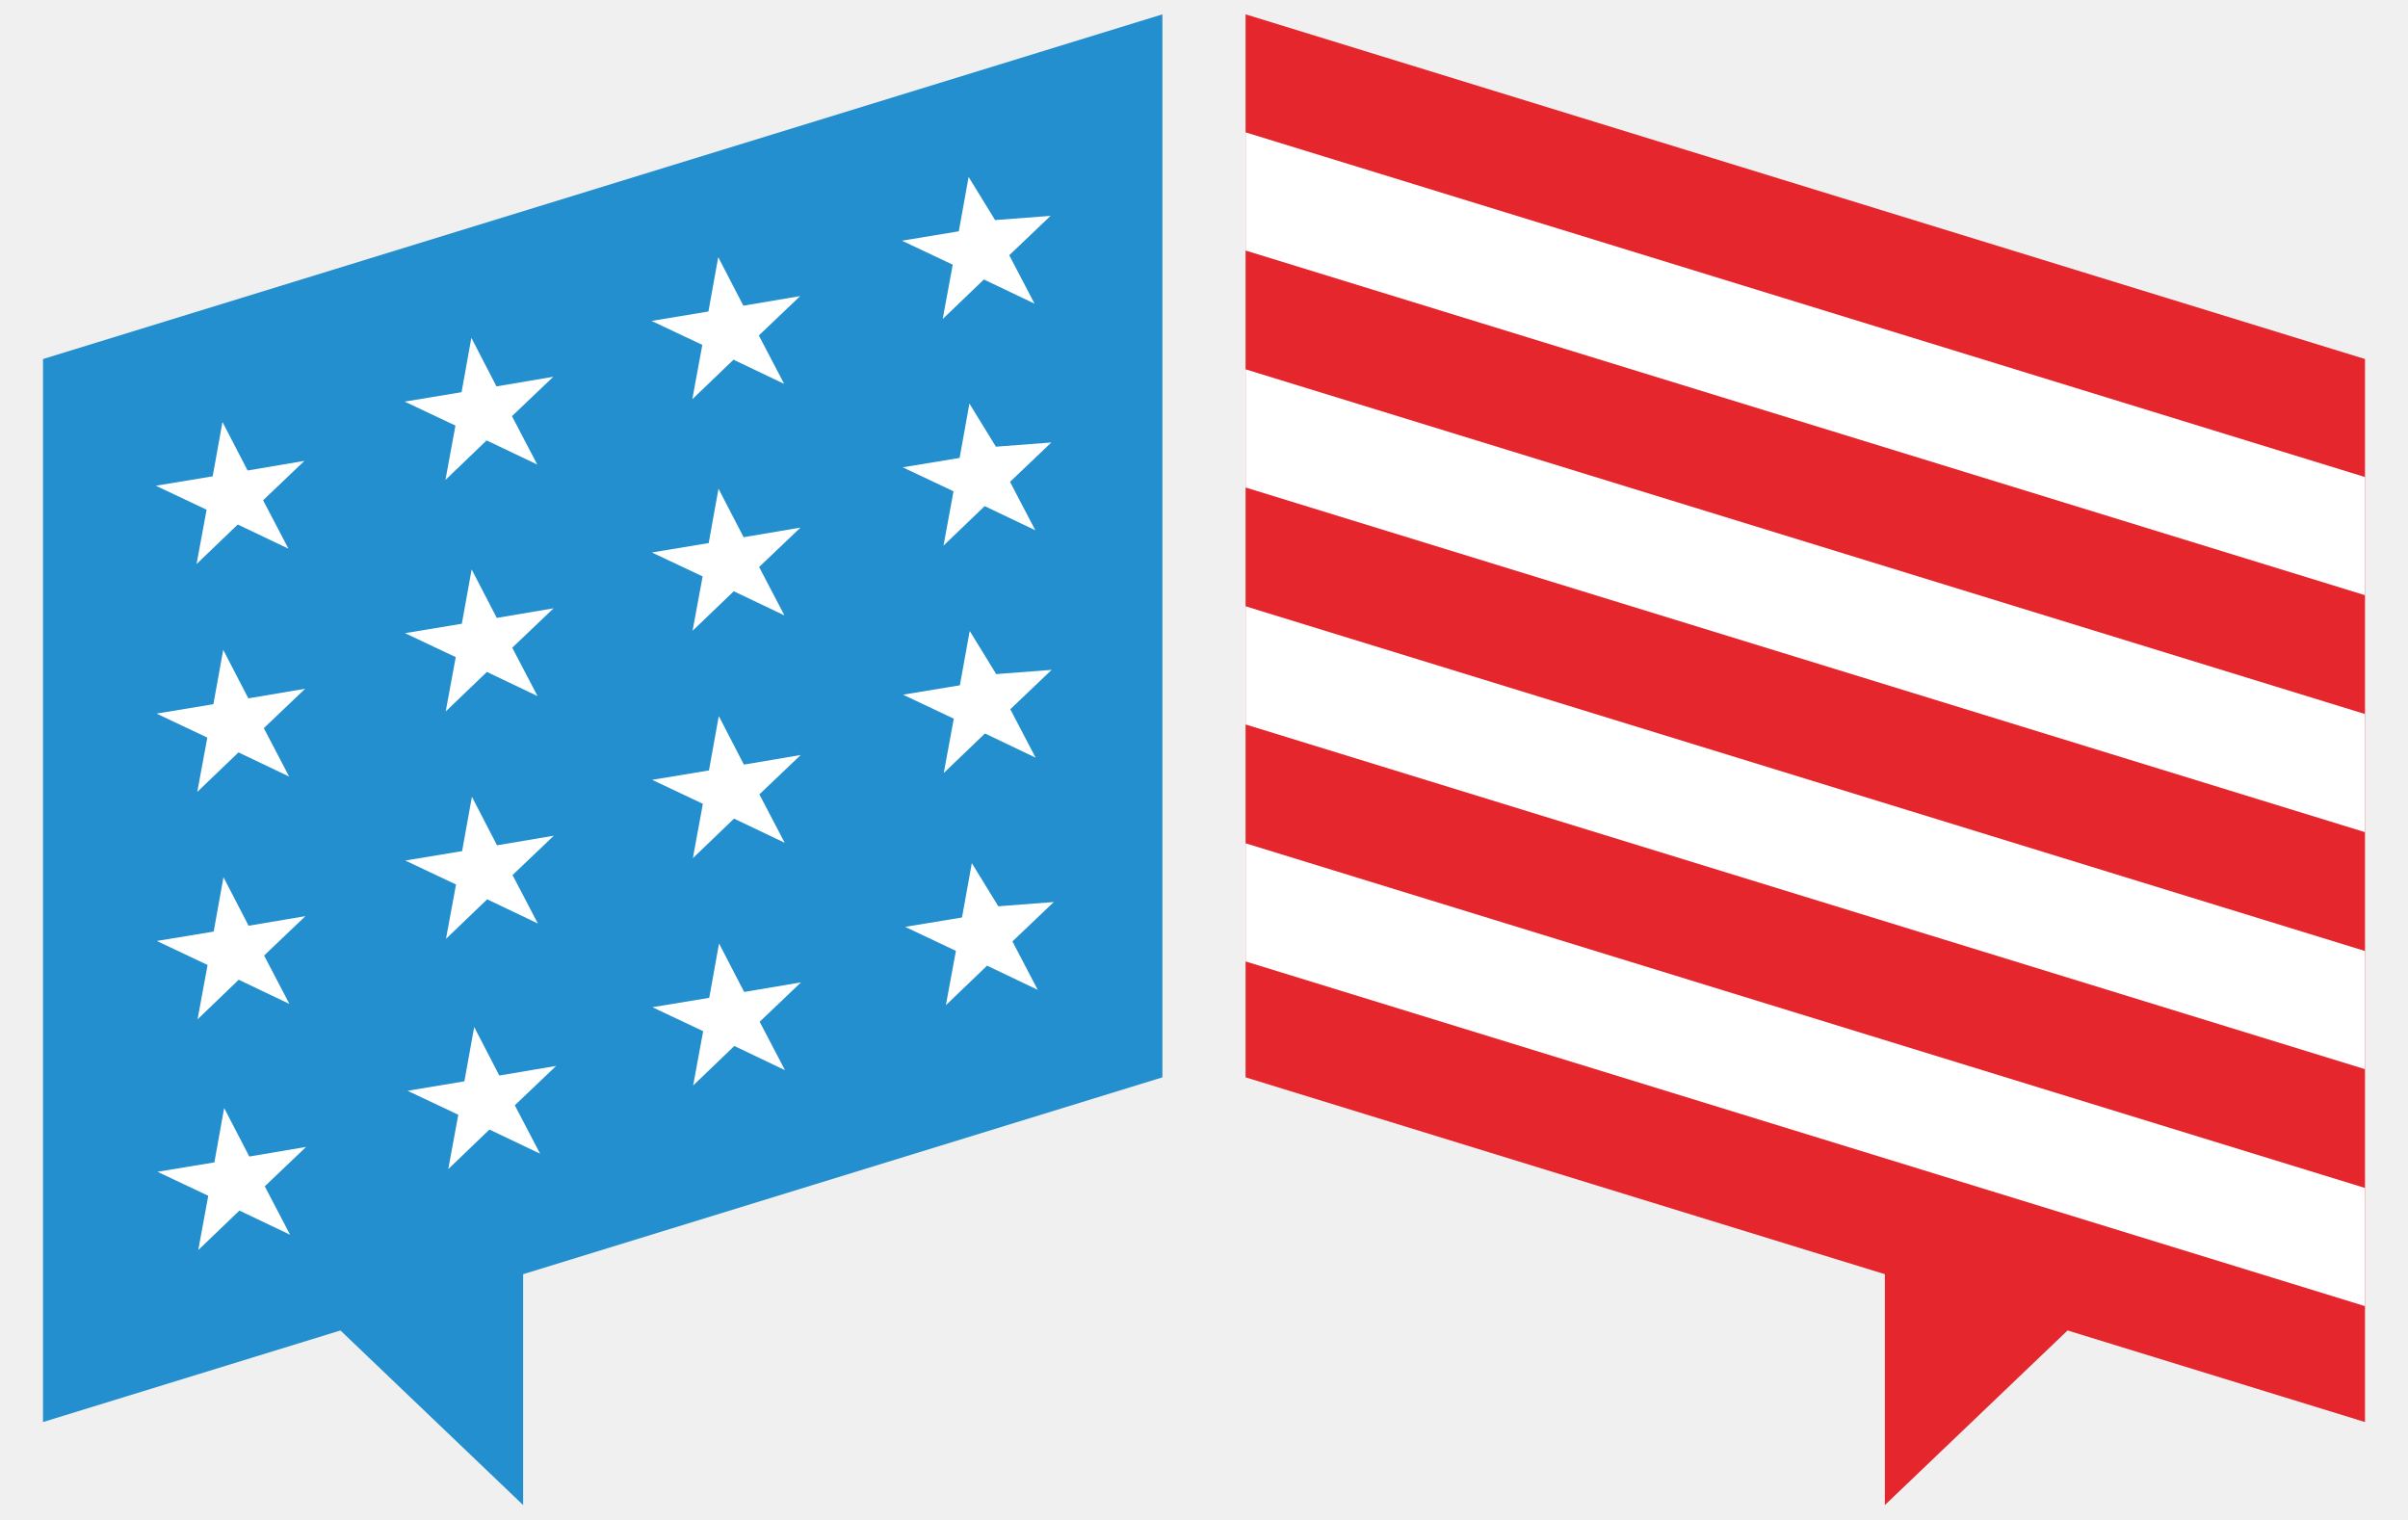
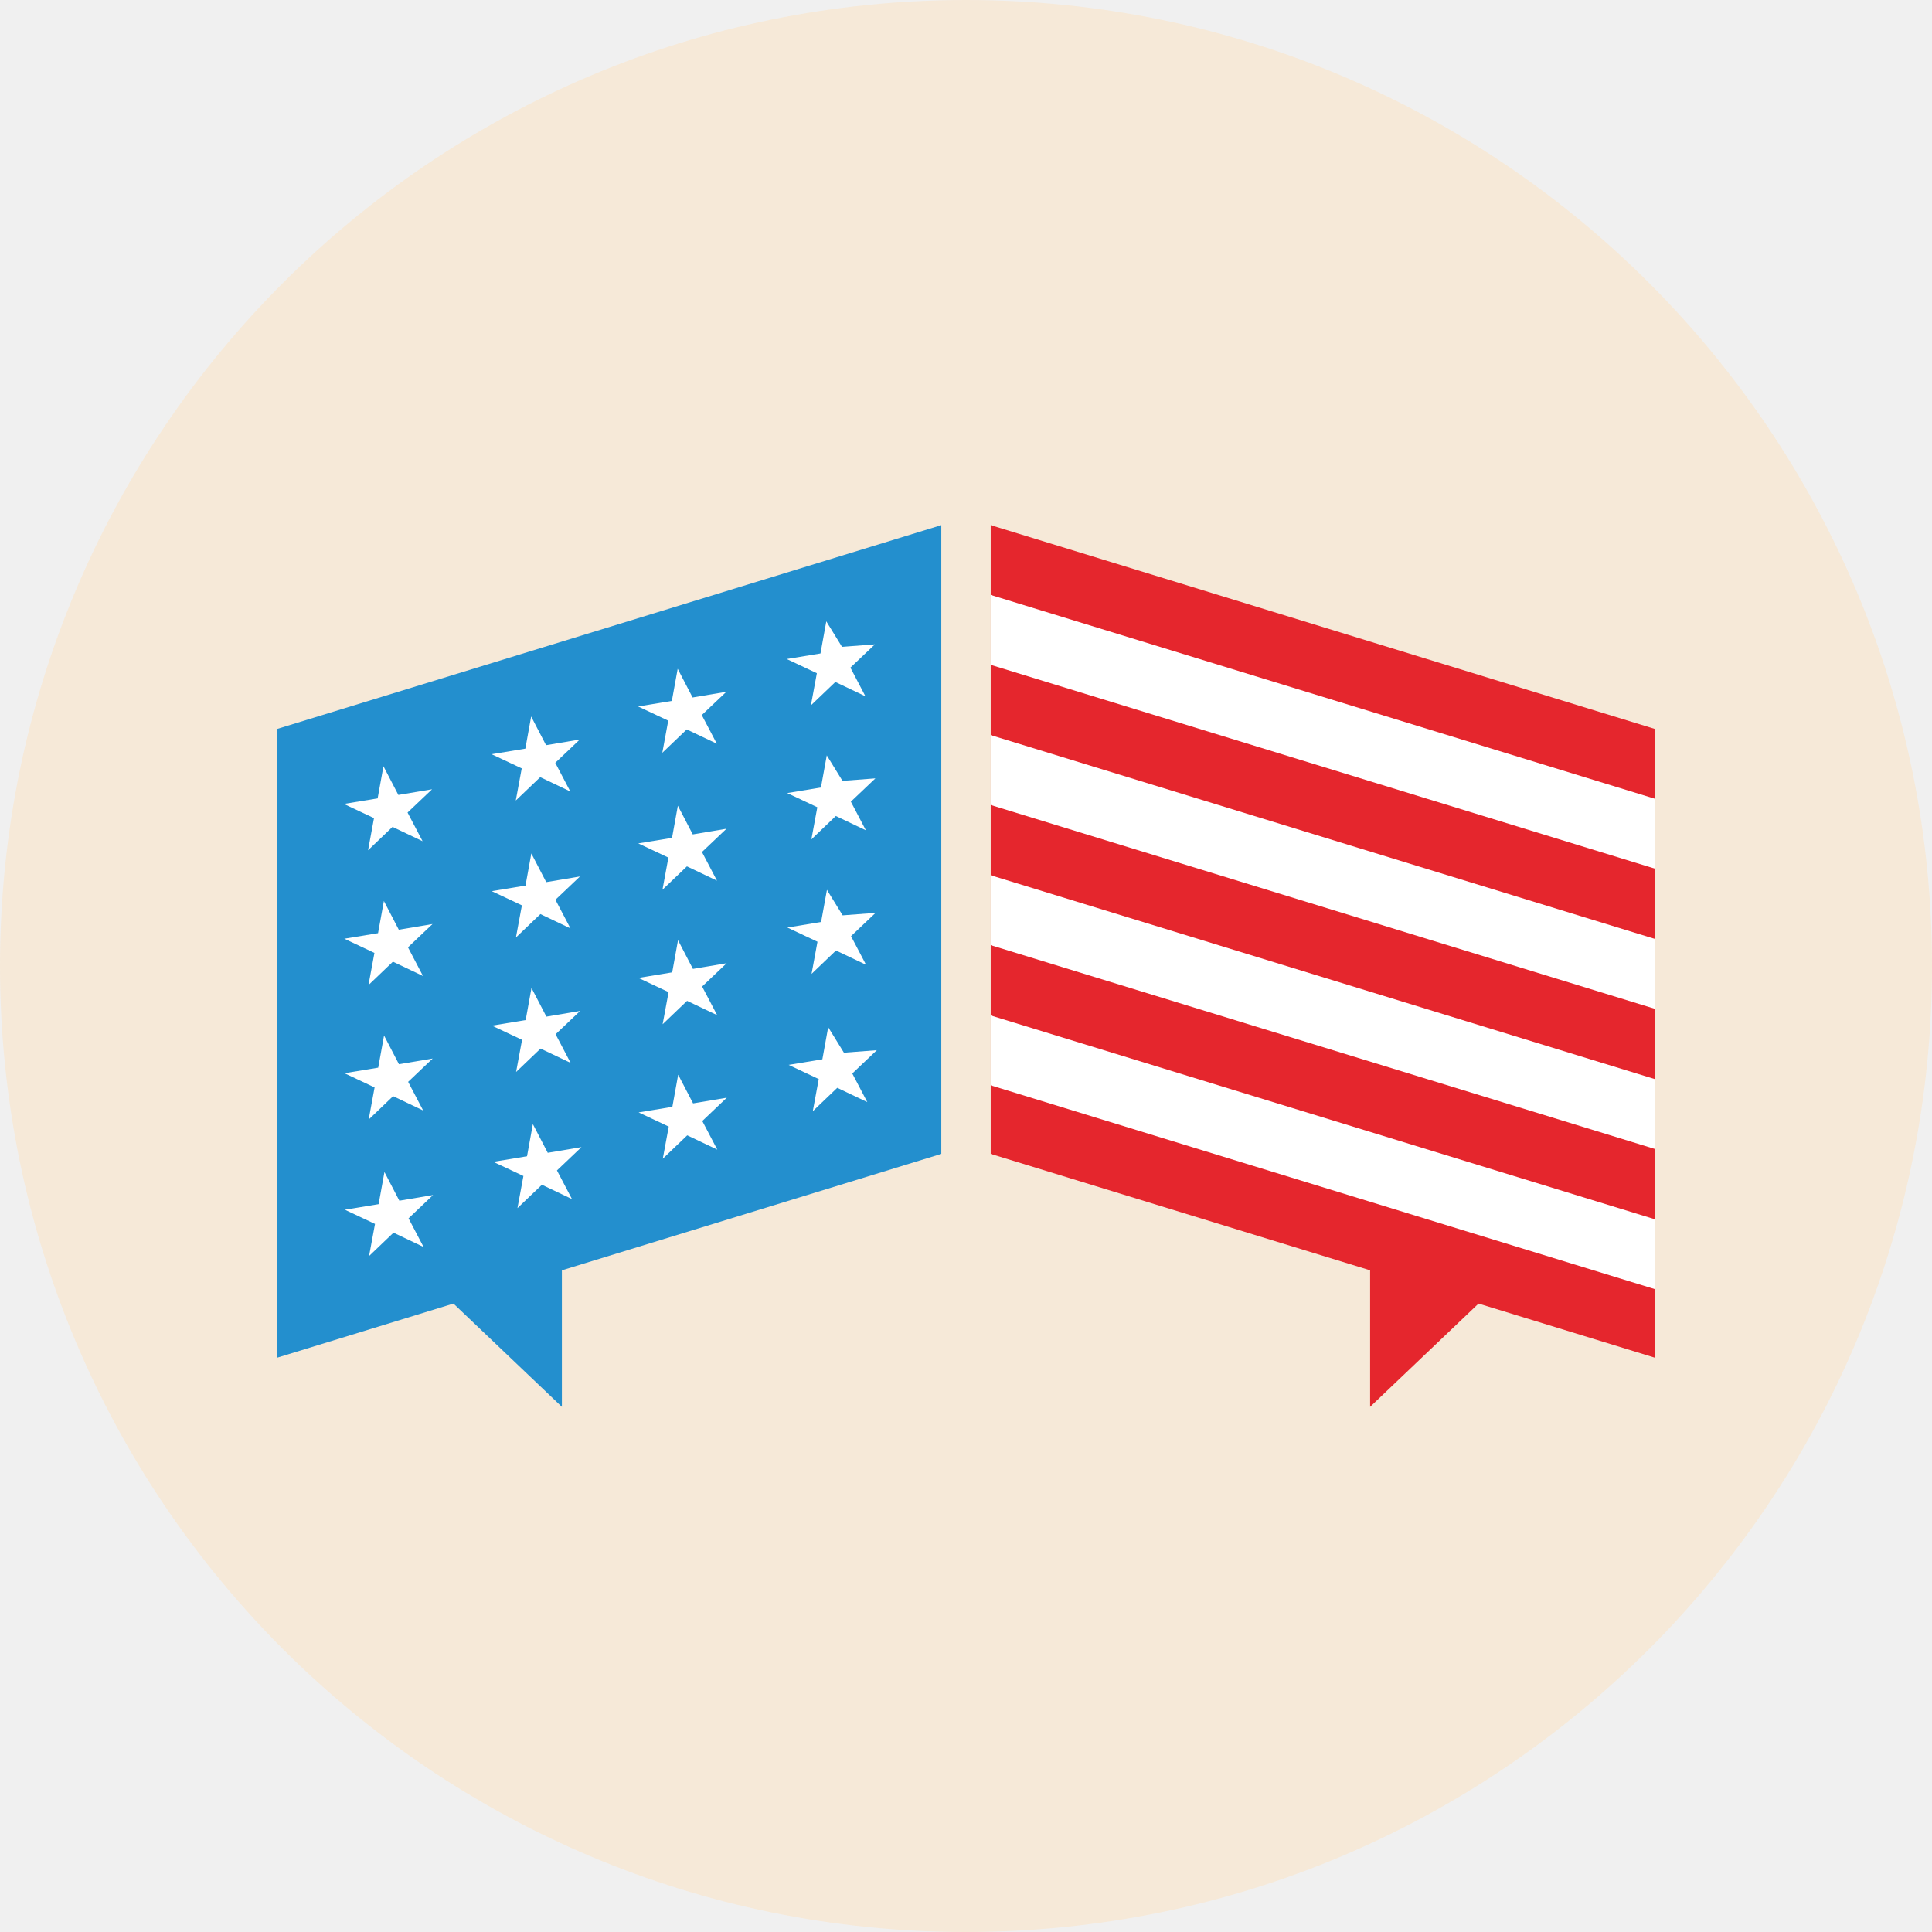
- <svg xmlns="http://www.w3.org/2000/svg" version="1.1" id="Layer_1" x="0px" y="0px" viewBox="0 0 84 53" style="enable-background:new 0 0 84 53;" xml:space="preserve">
-   <style type="text/css">
- 	.st0{fill:#238FCE;}
- 	.st1{fill-rule:evenodd;clip-rule:evenodd;fill:#FFFFFF;}
- 	.st2{fill:#E5262D;}
- 	.st3{fill:#FFFFFF;}
- </style>
-   <g>
-     <polyline class="st0" points="18.249,35.357 18.249,52.5 10.435,45.032  " />
-     <polygon class="st0" points="40.549,37.58 1.5,49.604 1.5,12.524 40.549,0.5  " />
-     <g>
-       <g>
-         <polygon class="st1" points="7.761,14.719 7.419,16.615 5.436,16.943 7.207,17.78 6.857,19.675 8.294,18.296 10.061,19.139      9.178,17.45 10.62,16.076 8.637,16.412 7.761,14.719    " />
-         <polygon class="st1" points="16.443,11.785 16.101,13.681 14.117,14.009 15.888,14.846 15.539,16.741 16.975,15.362      18.742,16.205 17.859,14.516 19.301,13.143 17.319,13.478 16.443,11.785    " />
-         <polygon class="st1" points="25.055,8.97 24.712,10.866 22.729,11.194 24.5,12.031 24.15,13.926 25.587,12.547 27.354,13.39      26.471,11.702 27.913,10.328 25.931,10.663 25.055,8.97    " />
-         <polygon class="st1" points="33.789,6.172 33.447,8.068 31.464,8.396 33.235,9.233 32.885,11.128 34.321,9.749 36.089,10.592      35.206,8.903 36.647,7.53 34.713,7.677 33.789,6.172    " />
-       </g>
-       <g>
-         <polygon class="st1" points="7.787,22.668 7.444,24.564 5.461,24.892 7.232,25.729 6.882,27.623 8.319,26.245 10.086,27.088      9.203,25.399 10.645,24.025 8.663,24.36 7.787,22.668    " />
-         <polygon class="st1" points="16.453,19.862 16.11,21.758 14.127,22.086 15.898,22.922 15.548,24.817 16.985,23.438      18.752,24.282 17.869,22.593 19.311,21.219 17.329,21.554 16.453,19.862    " />
-         <polygon class="st1" points="25.064,17.047 24.722,18.943 22.739,19.271 24.51,20.107 24.16,22.002 25.597,20.624 27.364,21.467      26.481,19.778 27.923,18.404 25.94,18.739 25.064,17.047    " />
-         <polygon class="st1" points="33.817,14.077 33.475,15.973 31.491,16.301 33.262,17.138 32.913,19.033 34.349,17.654      36.116,18.497 35.233,16.808 36.675,15.434 34.741,15.582 33.817,14.077    " />
-       </g>
-       <g>
-         <polygon class="st1" points="7.796,30.599 7.454,32.495 5.47,32.823 7.241,33.66 6.892,35.555 8.328,34.176 10.095,35.019      9.213,33.331 10.654,31.957 8.672,32.292 7.796,30.599    " />
-         <polygon class="st1" points="16.462,27.793 16.12,29.689 14.137,30.017 15.908,30.854 15.558,32.749 16.994,31.37 18.762,32.213      17.879,30.524 19.32,29.151 17.338,29.486 16.462,27.793    " />
-         <polygon class="st1" points="25.074,24.978 24.732,26.874 22.748,27.202 24.519,28.039 24.17,29.934 25.606,28.555      27.373,29.398 26.49,27.709 27.932,26.336 25.95,26.671 25.074,24.978    " />
-         <polygon class="st1" points="33.827,22.009 33.484,23.905 31.501,24.232 33.272,25.069 32.922,26.964 34.359,25.585      36.126,26.429 35.243,24.74 36.685,23.366 34.751,23.514 33.827,22.009    " />
-       </g>
-       <g>
-         <polygon class="st1" points="7.82,38.65 7.478,40.546 5.494,40.874 7.265,41.711 6.916,43.605 8.352,42.227 10.119,43.07      9.236,41.381 10.678,40.007 8.696,40.342 7.82,38.65    " />
-         <polygon class="st1" points="16.542,35.824 16.199,37.72 14.216,38.048 15.987,38.885 15.637,40.78 17.074,39.401 18.841,40.244      17.958,38.555 19.4,37.182 17.418,37.517 16.542,35.824    " />
-         <polygon class="st1" points="25.083,32.91 24.741,34.806 22.758,35.134 24.529,35.97 24.179,37.865 25.616,36.486 27.383,37.33      26.5,35.641 27.942,34.267 25.959,34.602 25.083,32.91    " />
-         <polygon class="st1" points="33.901,30.108 33.558,32.004 31.575,32.331 33.346,33.168 32.996,35.063 34.433,33.684 36.2,34.528      35.317,32.839 36.759,31.465 34.825,31.613 33.901,30.108    " />
-       </g>
-     </g>
-     <polyline class="st2" points="65.751,35.357 65.751,52.5 73.565,45.032  " />
-     <polygon class="st2" points="43.451,37.58 82.5,49.604 82.5,12.524 43.451,0.5  " />
-     <g>
-       <g>
-         <polygon class="st3" points="43.451,8.739 82.5,20.762 82.5,16.64 43.451,4.617    " />
-       </g>
-       <g>
-         <polygon class="st3" points="43.451,17.005 82.5,29.028 82.5,24.907 43.451,12.883    " />
-       </g>
-       <g>
-         <polygon class="st3" points="43.451,25.271 82.5,37.295 82.5,33.173 43.451,21.149    " />
-       </g>
-       <g>
-         <polygon class="st3" points="43.451,33.537 82.5,45.561 82.5,41.439 43.451,29.416    " />
-       </g>
-     </g>
-   </g>
+ <svg xmlns="http://www.w3.org/2000/svg" id="Layer_1" data-name="Layer 1" viewBox="0 0 84 84">
+   <defs>
+     <style>.cls-1{fill:#f6e9d8;}.cls-2{fill:#238fce;}.cls-3,.cls-5{fill:#fff;}.cls-3{fill-rule:evenodd;}.cls-4{fill:#e5262d;}</style>
+   </defs>
+   <circle class="cls-1" cx="42" cy="42" r="42" />
+   <polyline class="cls-2" points="24.43 48.529 24.43 61.168 18.649 55.662" />
+   <polygon class="cls-2" points="40.926 50.169 12.04 59.033 12.04 31.696 40.926 22.832 40.926 50.169" />
+   <polygon class="cls-3" points="16.672 33.315 16.419 34.713 14.951 34.954 16.261 35.571 16.003 36.968 17.066 35.952 18.373 36.574 17.72 35.328 18.786 34.316 17.32 34.563 16.672 33.315 16.672 33.315" />
+   <polygon class="cls-3" points="23.094 31.152 22.841 32.55 21.374 32.792 22.684 33.408 22.425 34.805 23.488 33.789 24.795 34.411 24.142 33.166 25.208 32.153 23.742 32.4 23.094 31.152 23.094 31.152" />
+   <polygon class="cls-3" points="29.465 29.077 29.211 30.475 27.744 30.716 29.054 31.333 28.796 32.73 29.858 31.714 31.166 32.335 30.512 31.09 31.579 30.078 30.113 30.325 29.465 29.077 29.465 29.077" />
+   <polygon class="cls-3" points="35.926 27.014 35.673 28.412 34.206 28.653 35.516 29.27 35.257 30.667 36.32 29.651 37.627 30.273 36.974 29.027 38.04 28.015 36.61 28.124 35.926 27.014 35.926 27.014" />
+   <polygon class="cls-3" points="16.691 39.175 16.437 40.573 14.97 40.814 16.28 41.431 16.021 42.828 17.084 41.812 18.391 42.434 17.738 41.188 18.805 40.176 17.339 40.423 16.691 39.175 16.691 39.175" />
+   <polygon class="cls-3" points="23.101 37.106 22.848 38.504 21.381 38.746 22.691 39.363 22.432 40.76 23.495 39.743 24.802 40.365 24.149 39.12 25.216 38.107 23.749 38.354 23.101 37.106 23.101 37.106" />
+   <polygon class="cls-3" points="29.472 35.031 29.219 36.429 27.751 36.67 29.061 37.287 28.803 38.684 29.866 37.668 31.173 38.29 30.52 37.044 31.586 36.032 30.12 36.279 29.472 35.031 29.472 35.031" />
+   <polygon class="cls-3" points="35.947 32.842 35.693 34.239 34.226 34.481 35.536 35.098 35.278 36.495 36.34 35.478 37.647 36.1 36.994 34.855 38.061 33.842 36.63 33.951 35.947 32.842 35.947 32.842" />
+   <polygon class="cls-3" points="16.698 45.022 16.444 46.42 14.977 46.662 16.287 47.279 16.029 48.676 17.091 47.659 18.398 48.281 17.745 47.036 18.812 46.023 17.346 46.27 16.698 45.022 16.698 45.022" />
+   <polygon class="cls-3" points="23.108 42.954 22.855 44.351 21.388 44.593 22.698 45.21 22.439 46.607 23.502 45.59 24.809 46.212 24.156 44.967 25.223 43.954 23.756 44.201 23.108 42.954 23.108 42.954" />
+   <polygon class="cls-3" points="29.479 40.878 29.226 42.276 27.758 42.518 29.069 43.135 28.81 44.532 29.873 43.515 31.18 44.137 30.527 42.892 31.593 41.879 30.127 42.126 29.479 40.878 29.479 40.878" />
+   <polygon class="cls-3" points="35.954 38.689 35.7 40.087 34.233 40.328 35.543 40.945 35.285 42.342 36.347 41.326 37.655 41.947 37.001 40.702 38.068 39.69 36.637 39.798 35.954 38.689 35.954 38.689" />
+   <polygon class="cls-3" points="16.715 50.957 16.462 52.355 14.995 52.597 16.305 53.214 16.046 54.611 17.109 53.594 18.416 54.216 17.763 52.971 18.83 51.958 17.363 52.205 16.715 50.957 16.715 50.957" />
+   <polygon class="cls-3" points="23.167 48.874 22.914 50.272 21.447 50.514 22.757 51.13 22.498 52.527 23.561 51.511 24.868 52.133 24.215 50.888 25.281 49.875 23.815 50.122 23.167 48.874 23.167 48.874" />
+   <polygon class="cls-3" points="29.486 46.726 29.233 48.123 27.766 48.365 29.076 48.982 28.817 50.379 29.88 49.362 31.187 49.984 30.534 48.739 31.6 47.726 30.134 47.973 29.486 46.726 29.486 46.726" />
+   <polygon class="cls-3" points="36.008 44.66 35.755 46.057 34.288 46.299 35.598 46.916 35.339 48.313 36.402 47.296 37.709 47.918 37.056 46.673 38.123 45.66 36.692 45.769 36.008 44.66 36.008 44.66" />
+   <polyline class="cls-4" points="59.57 48.529 59.57 61.168 65.35 55.662" />
+   <polygon class="cls-4" points="43.074 50.169 71.96 59.033 71.96 31.696 43.074 22.832 43.074 50.169" />
+   <polygon class="cls-5" points="43.074 28.906 71.96 37.77 71.96 34.731 43.074 25.867 43.074 28.906" />
+   <polygon class="cls-5" points="43.074 35 71.96 43.864 71.96 40.825 43.074 31.961 43.074 35" />
+   <polygon class="cls-5" points="43.074 41.094 71.96 49.958 71.96 46.92 43.074 38.055 43.074 41.094" />
+   <polygon class="cls-5" points="43.074 47.188 71.96 56.052 71.96 53.014 43.074 44.15 43.074 47.188" />
</svg>
